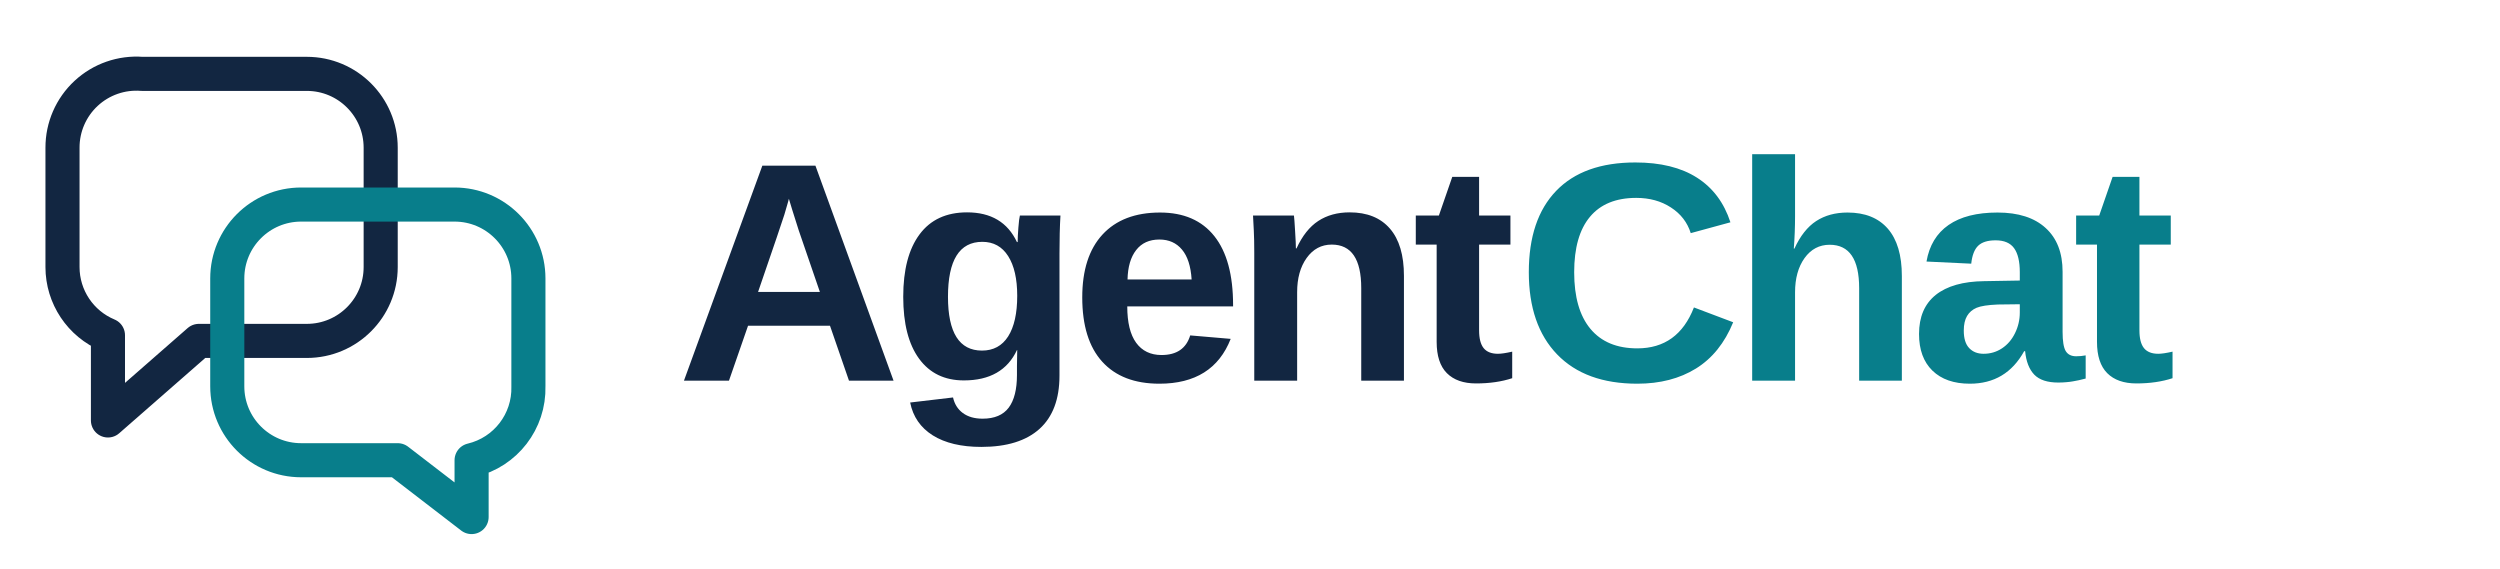
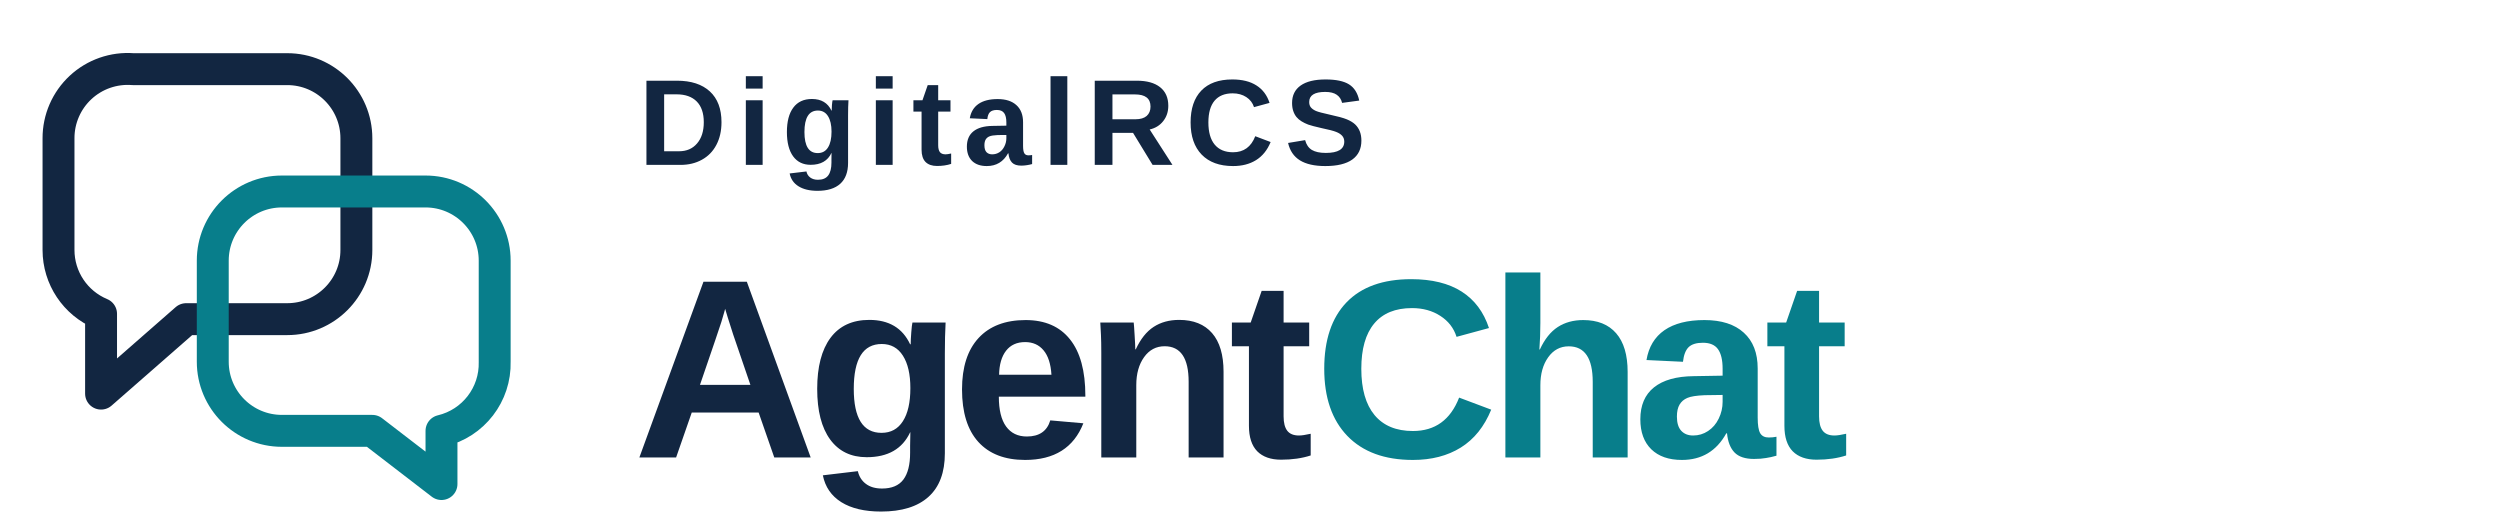
- <svg xmlns="http://www.w3.org/2000/svg" viewBox="0 0 440 100" fill="none" role="img" aria-labelledby="title">
+ <svg xmlns="http://www.w3.org/2000/svg" viewBox="0 0 470 100" fill="none" role="img" aria-labelledby="title">
  <g transform="translate(2 5)">
    <path d="M23 8h29a13 13 0 0 1 13 13v21a13 13 0 0 1-13 13H33L17 69V54A13 13 0 0 1 9 42V21A13 13 0 0 1 23 8Z" stroke="#122641" stroke-width="6" stroke-linecap="round" stroke-linejoin="round" />
    <path d="M51 31h27a13 13 0 0 1 13 13v19a13 13 0 0 1-10 13v10L68 76H51a13 13 0 0 1-13-13V44a13 13 0 0 1 13-13Z" stroke="#087e8b" stroke-width="6" stroke-linecap="round" stroke-linejoin="round" />
  </g>
-   <text x="119" y="67" font-family="Segoe UI,Arial,sans-serif" font-size="55" font-weight="650" letter-spacing="-2" fill="#122641">Agent<tspan fill="#087e8b">Chat</tspan>
+   <text x="120" y="31" font-family="Segoe UI,Arial,sans-serif" font-size="23" font-weight="650" letter-spacing="2" fill="#122641">DigitalRCS</text>
+   <text x="119" y="86" font-family="Segoe UI,Arial,sans-serif" font-size="48" font-weight="650" letter-spacing="-2" fill="#122641">Agent<tspan fill="#087e8b">Chat</tspan>
  </text>
</svg>
